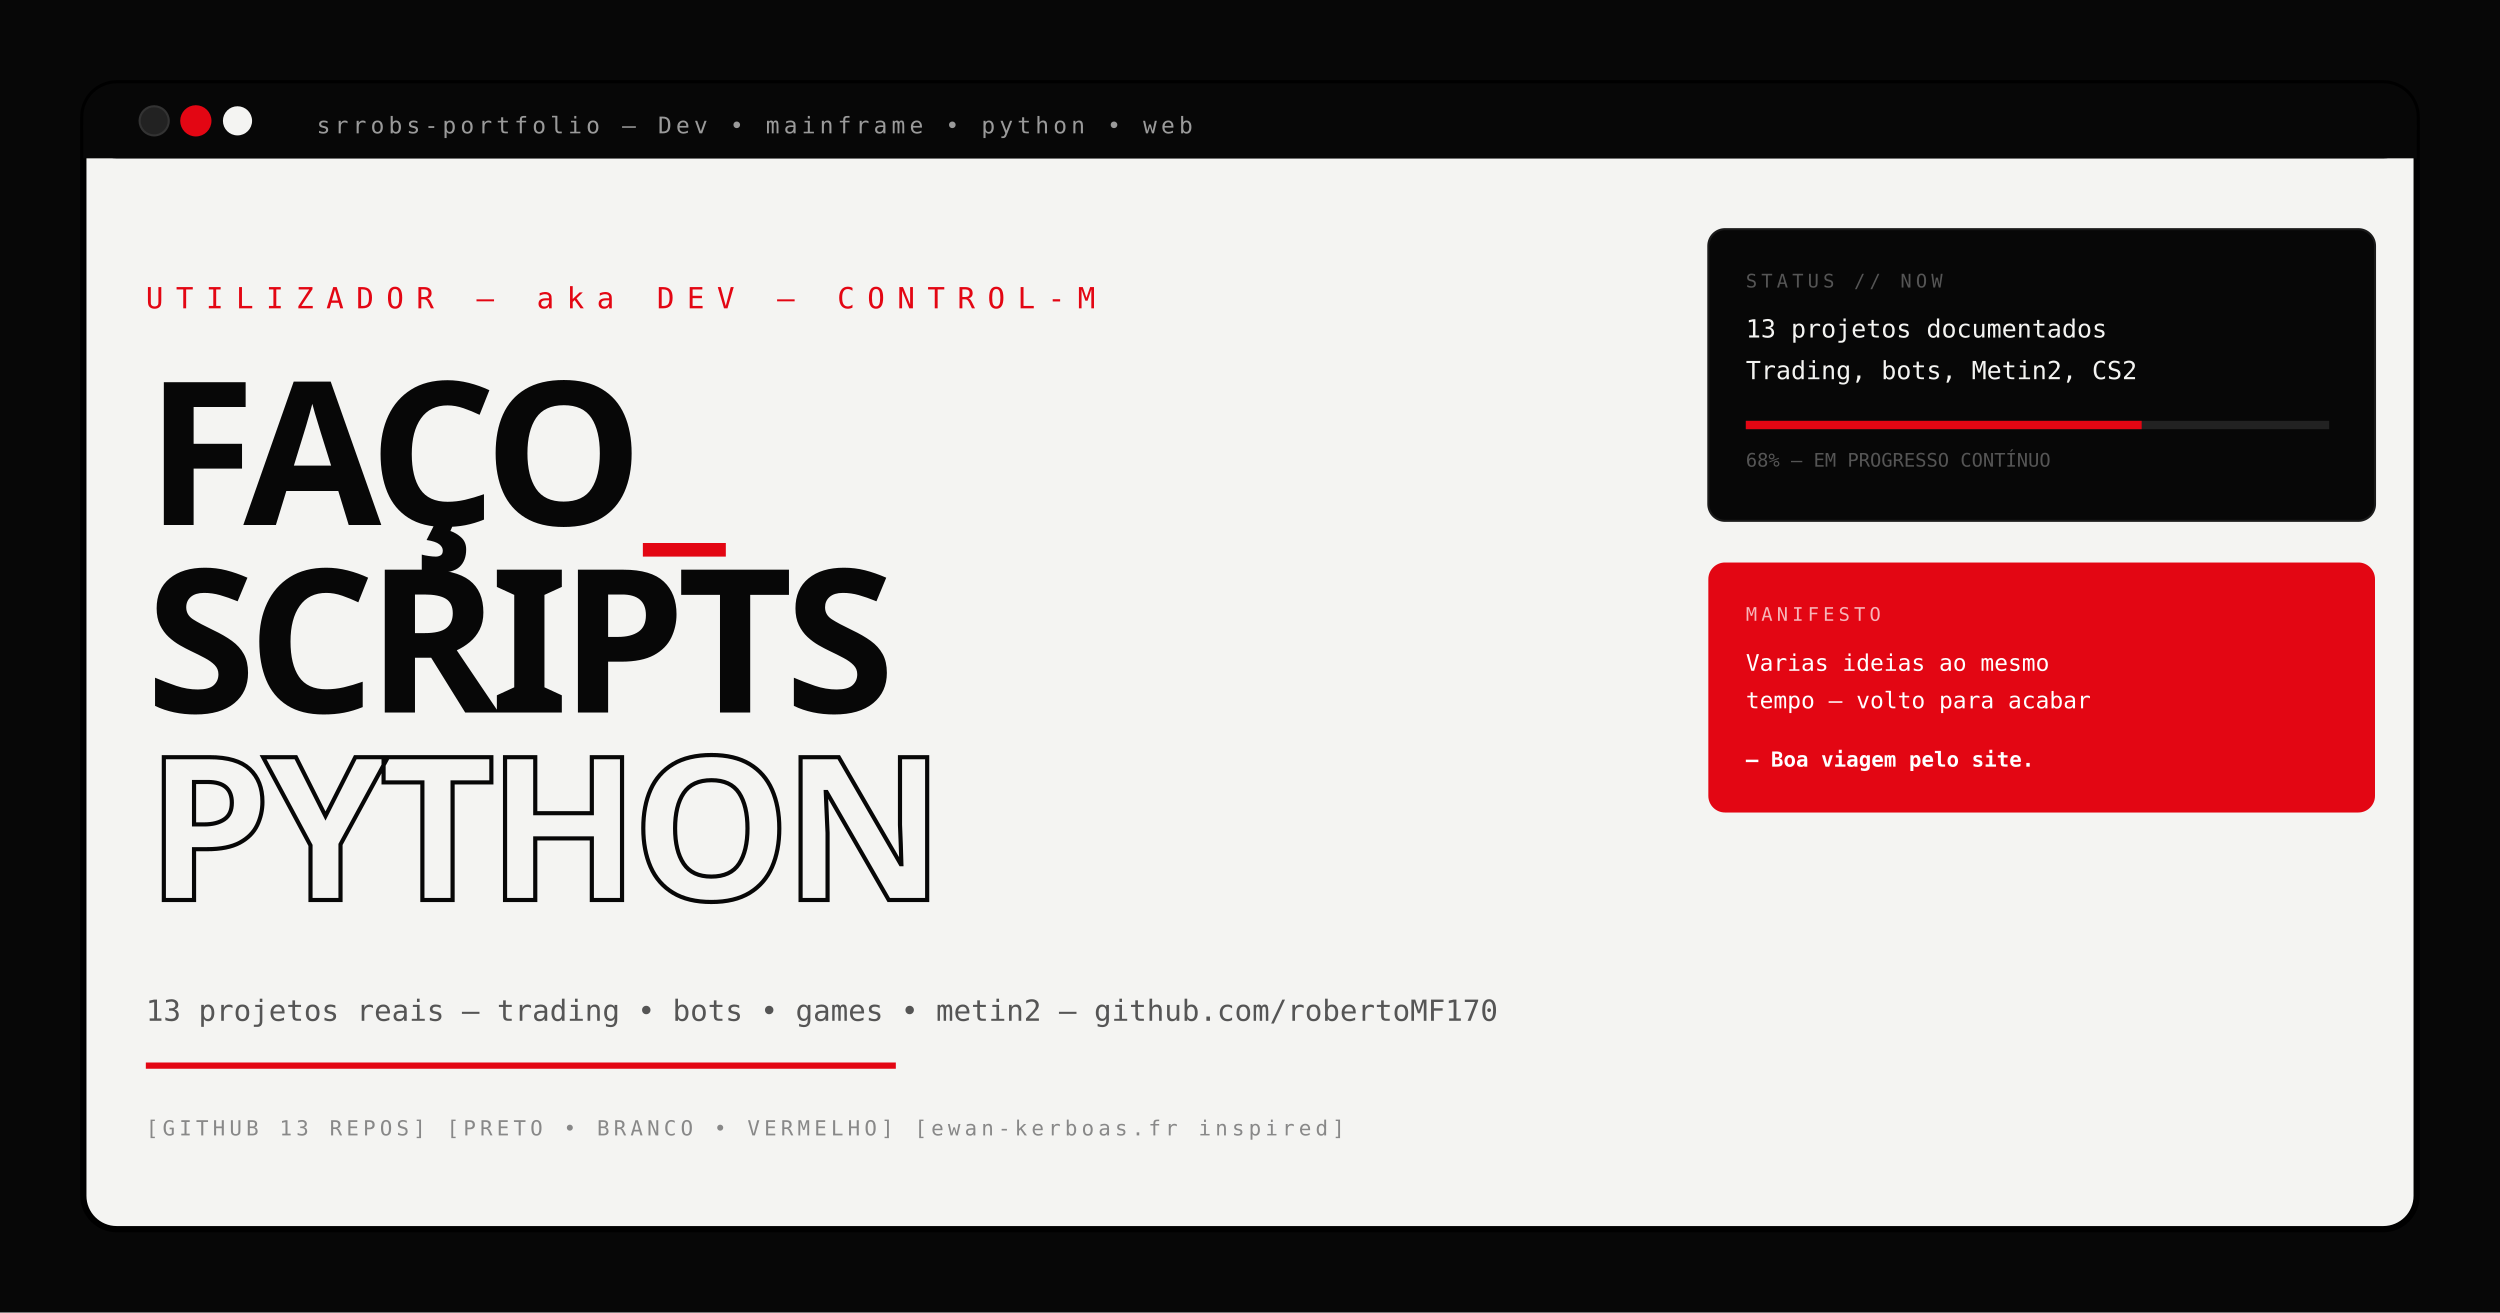
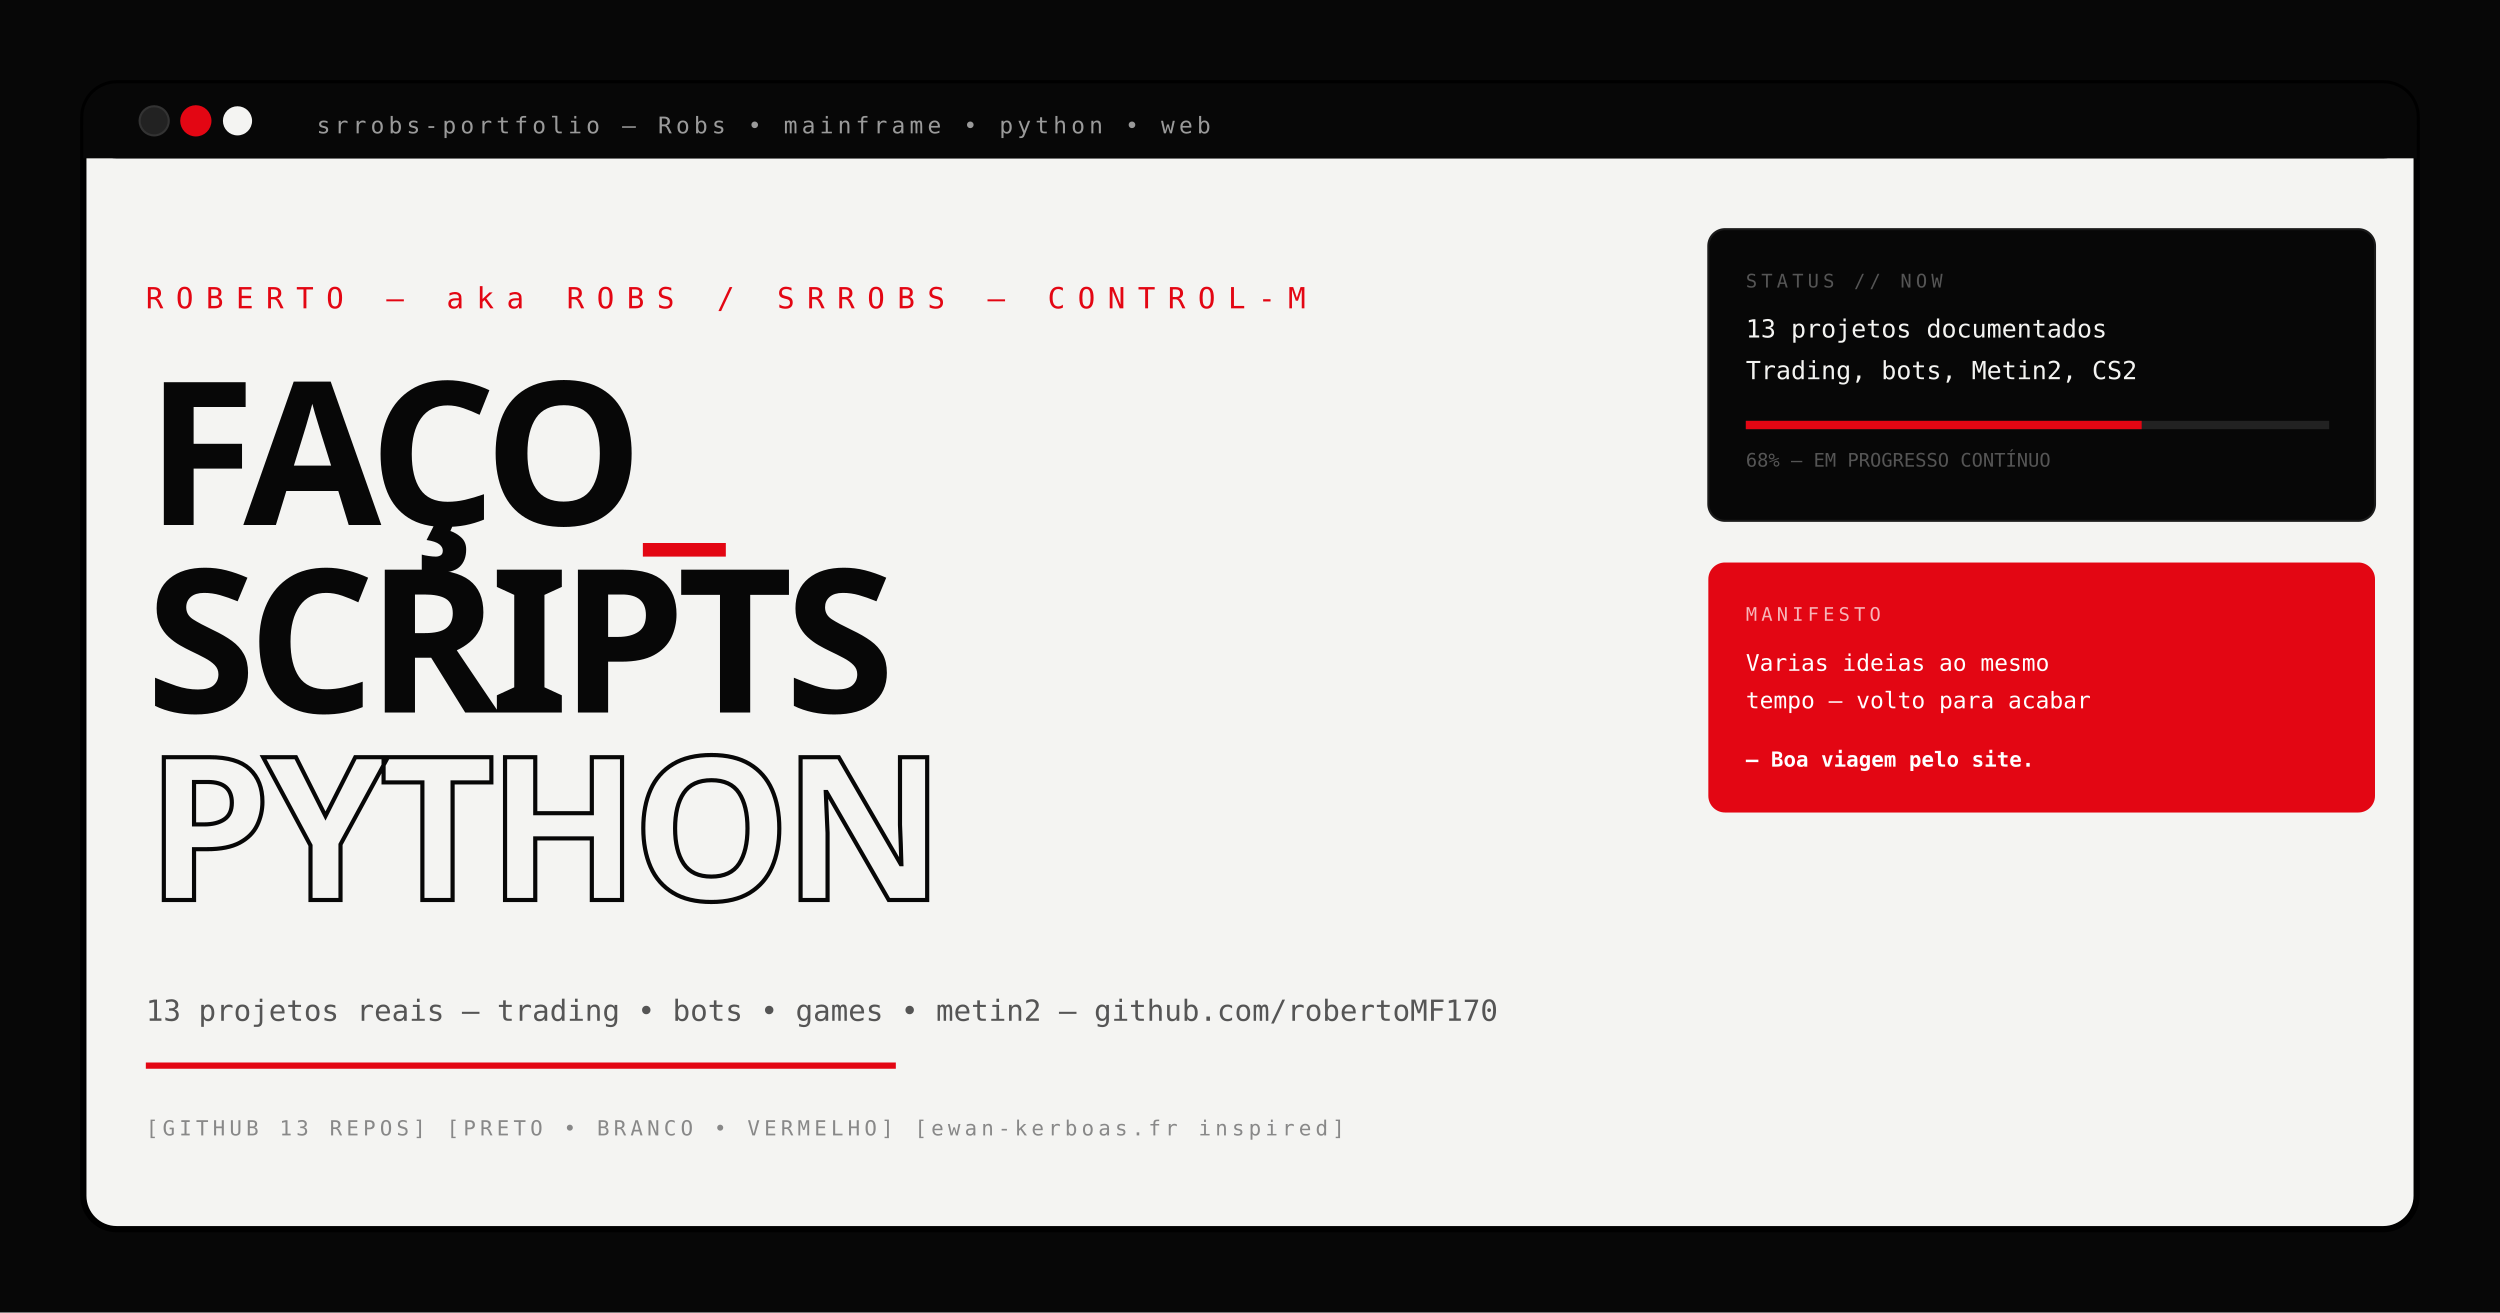
<svg xmlns="http://www.w3.org/2000/svg" width="1200" height="630" viewBox="0 0 1200 630">
  <rect width="1200" height="630" fill="#070707" />
  <rect x="40" y="40" width="1120" height="550" rx="16" fill="#F4F4F2" stroke="#000" stroke-width="3" />
  <rect x="40" y="40" width="1120" height="36" rx="16" fill="#070707" />
  <rect x="40" y="60" width="1120" height="16" fill="#070707" />
  <circle cx="74" cy="58" r="7" fill="#222" stroke="#333" />
  <circle cx="94" cy="58" r="7" fill="#E30613" stroke="#E30613" />
  <circle cx="114" cy="58" r="7" fill="#F4F4F2" />
-   <text x="152" y="64" font-family="monospace" font-size="11" fill="#9A9A9A" letter-spacing="2">srrobs-portfolio — Dev • mainframe • python • web</text>
-   <text x="70" y="148" font-family="monospace" font-size="14" fill="#E30613" letter-spacing="6">UTILIZADOR — aka DEV — CONTROL-M</text>
+   <text x="152" y="64" font-family="monospace" font-size="11" fill="#9A9A9A" letter-spacing="2">srrobs-portfolio — Robs • mainframe • python • web</text>
+   <text x="70" y="148" font-family="monospace" font-size="14" fill="#E30613" letter-spacing="6">ROBERTO — aka ROBS / SRROBS — CONTROL-M</text>
  <text x="70" y="252" font-family="sans-serif" font-weight="800" font-size="96" fill="#070707" letter-spacing="-4">FAÇO<tspan fill="#E30613">_</tspan>
  </text>
  <text x="70" y="342" font-family="sans-serif" font-weight="800" font-size="96" fill="#070707" letter-spacing="-4">SCRIPTS</text>
  <text x="70" y="432" font-family="sans-serif" font-weight="800" font-size="96" fill="none" stroke="#070707" stroke-width="2" letter-spacing="-4">PYTHON</text>
  <text x="70" y="490" font-family="monospace" font-size="14" fill="#555">13 projetos reais — trading • bots • games • metin2 — github.com/robertoMF170</text>
  <rect x="70" y="510" width="360" height="3" fill="#E30613" />
  <text x="70" y="545" font-family="monospace" font-size="10" fill="#888" letter-spacing="2">[GITHUB 13 REPOS] [PRETO • BRANCO • VERMELHO] [ewan-kerboas.fr inspired]</text>
  <rect x="820" y="110" width="320" height="140" rx="8" fill="#070707" stroke="#1A1A1A" />
  <text x="838" y="138" font-family="monospace" font-size="9" fill="#555" letter-spacing="2">STATUS // NOW</text>
  <text x="838" y="162" font-family="monospace" font-size="12" fill="#F4F4F2">13 projetos documentados</text>
  <text x="838" y="182" font-family="monospace" font-size="12" fill="#F4F4F2">Trading, bots, Metin2, CS2</text>
  <rect x="838" y="202" width="280" height="4" fill="#222" />
  <rect x="838" y="202" width="190" height="4" fill="#E30613" />
  <text x="838" y="224" font-family="monospace" font-size="9" fill="#555">68% — EM PROGRESSO CONTÍNUO</text>
  <rect x="820" y="270" width="320" height="120" rx="8" fill="#E30613" />
  <text x="838" y="298" font-family="monospace" font-size="9" fill="rgba(255,255,255,0.7)" letter-spacing="2">MANIFESTO</text>
  <text x="838" y="322" font-family="monospace" font-size="11" fill="white">Varias ideias ao mesmo</text>
  <text x="838" y="340" font-family="monospace" font-size="11" fill="white">tempo — volto para acabar</text>
  <text x="838" y="368" font-family="monospace" font-size="10" fill="white" font-weight="800">— Boa viagem pelo site.</text>
</svg>
